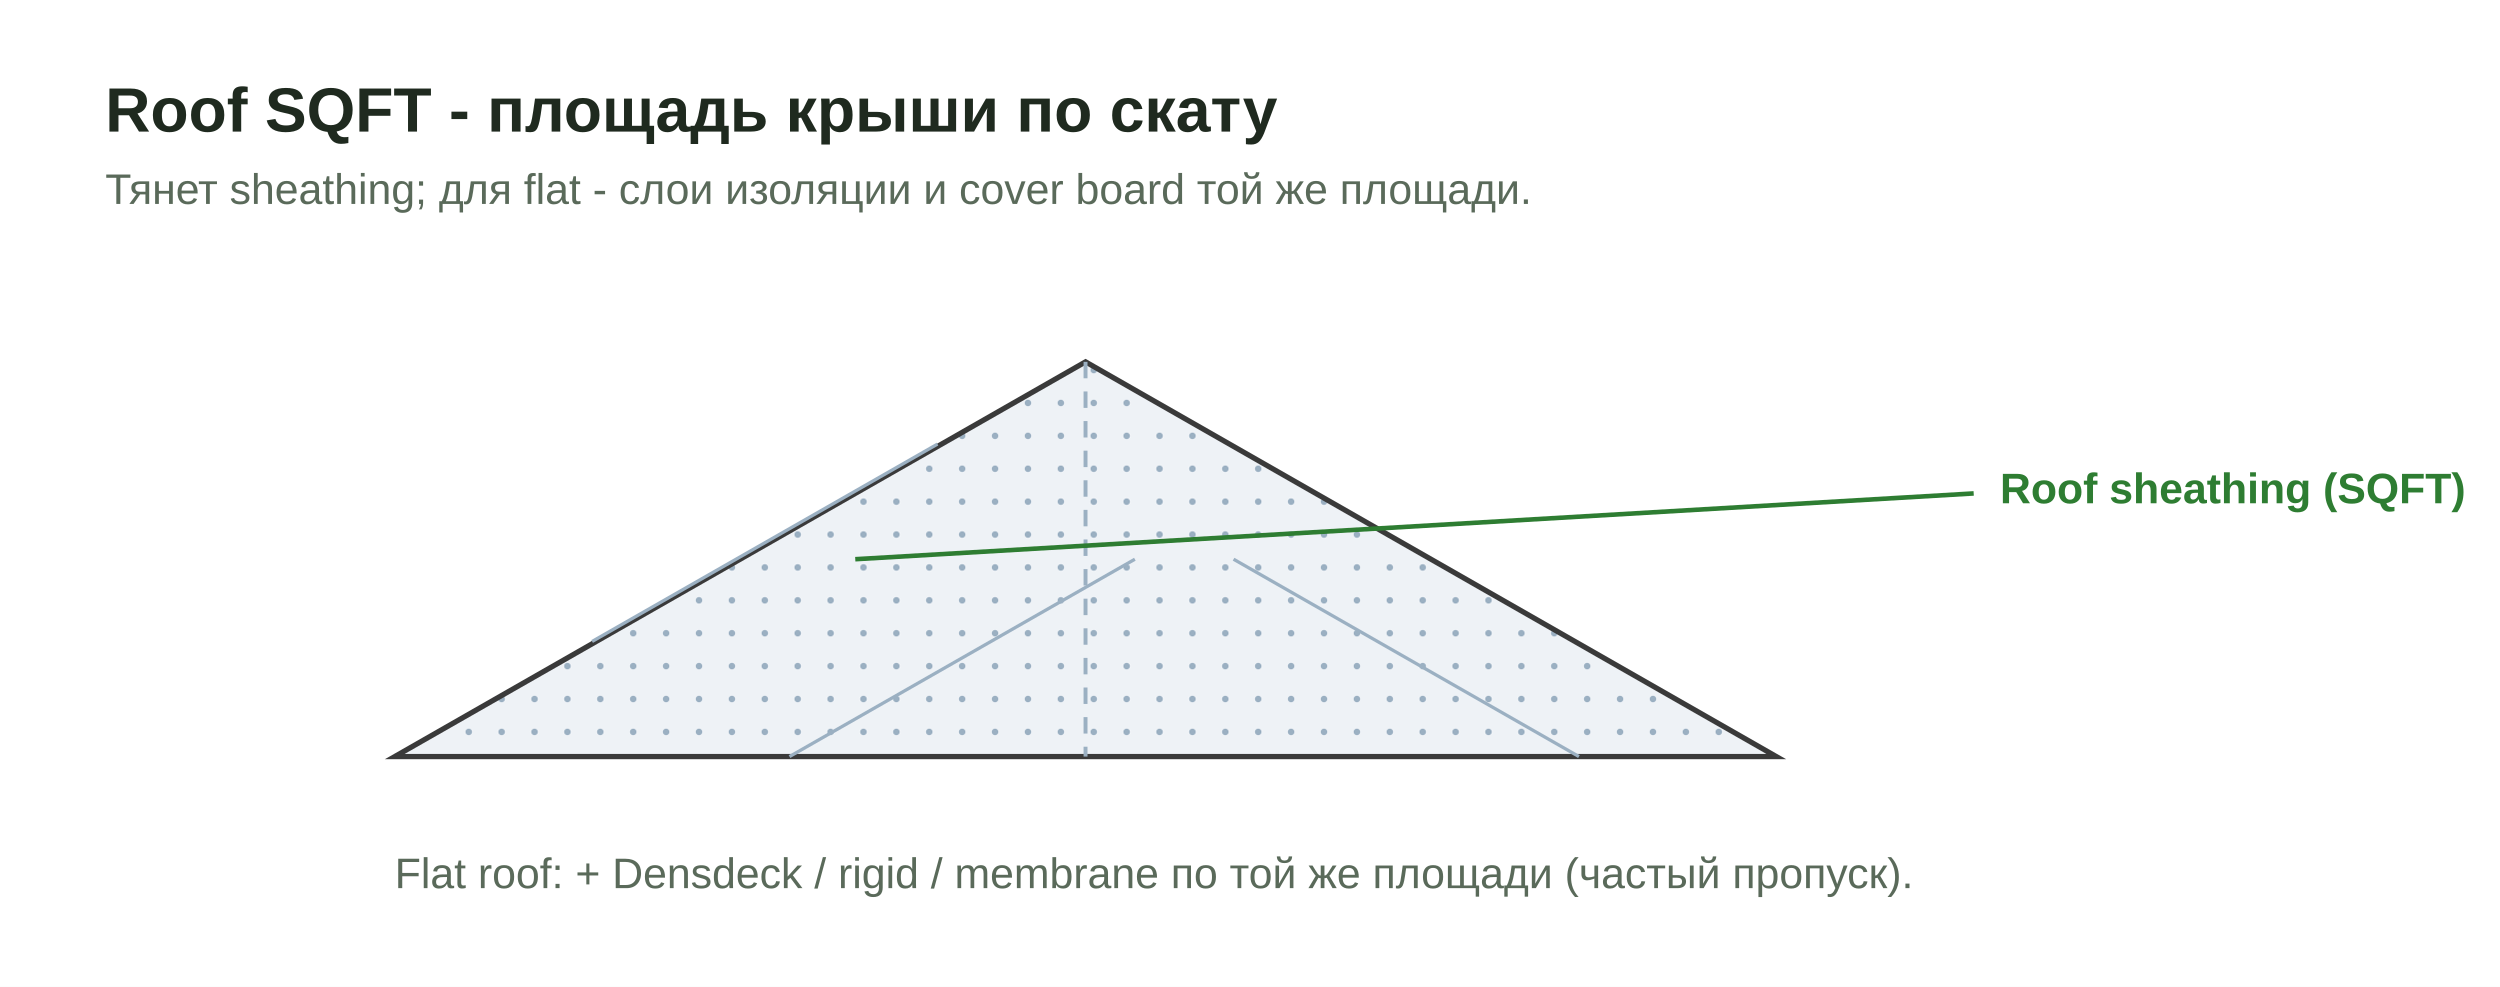
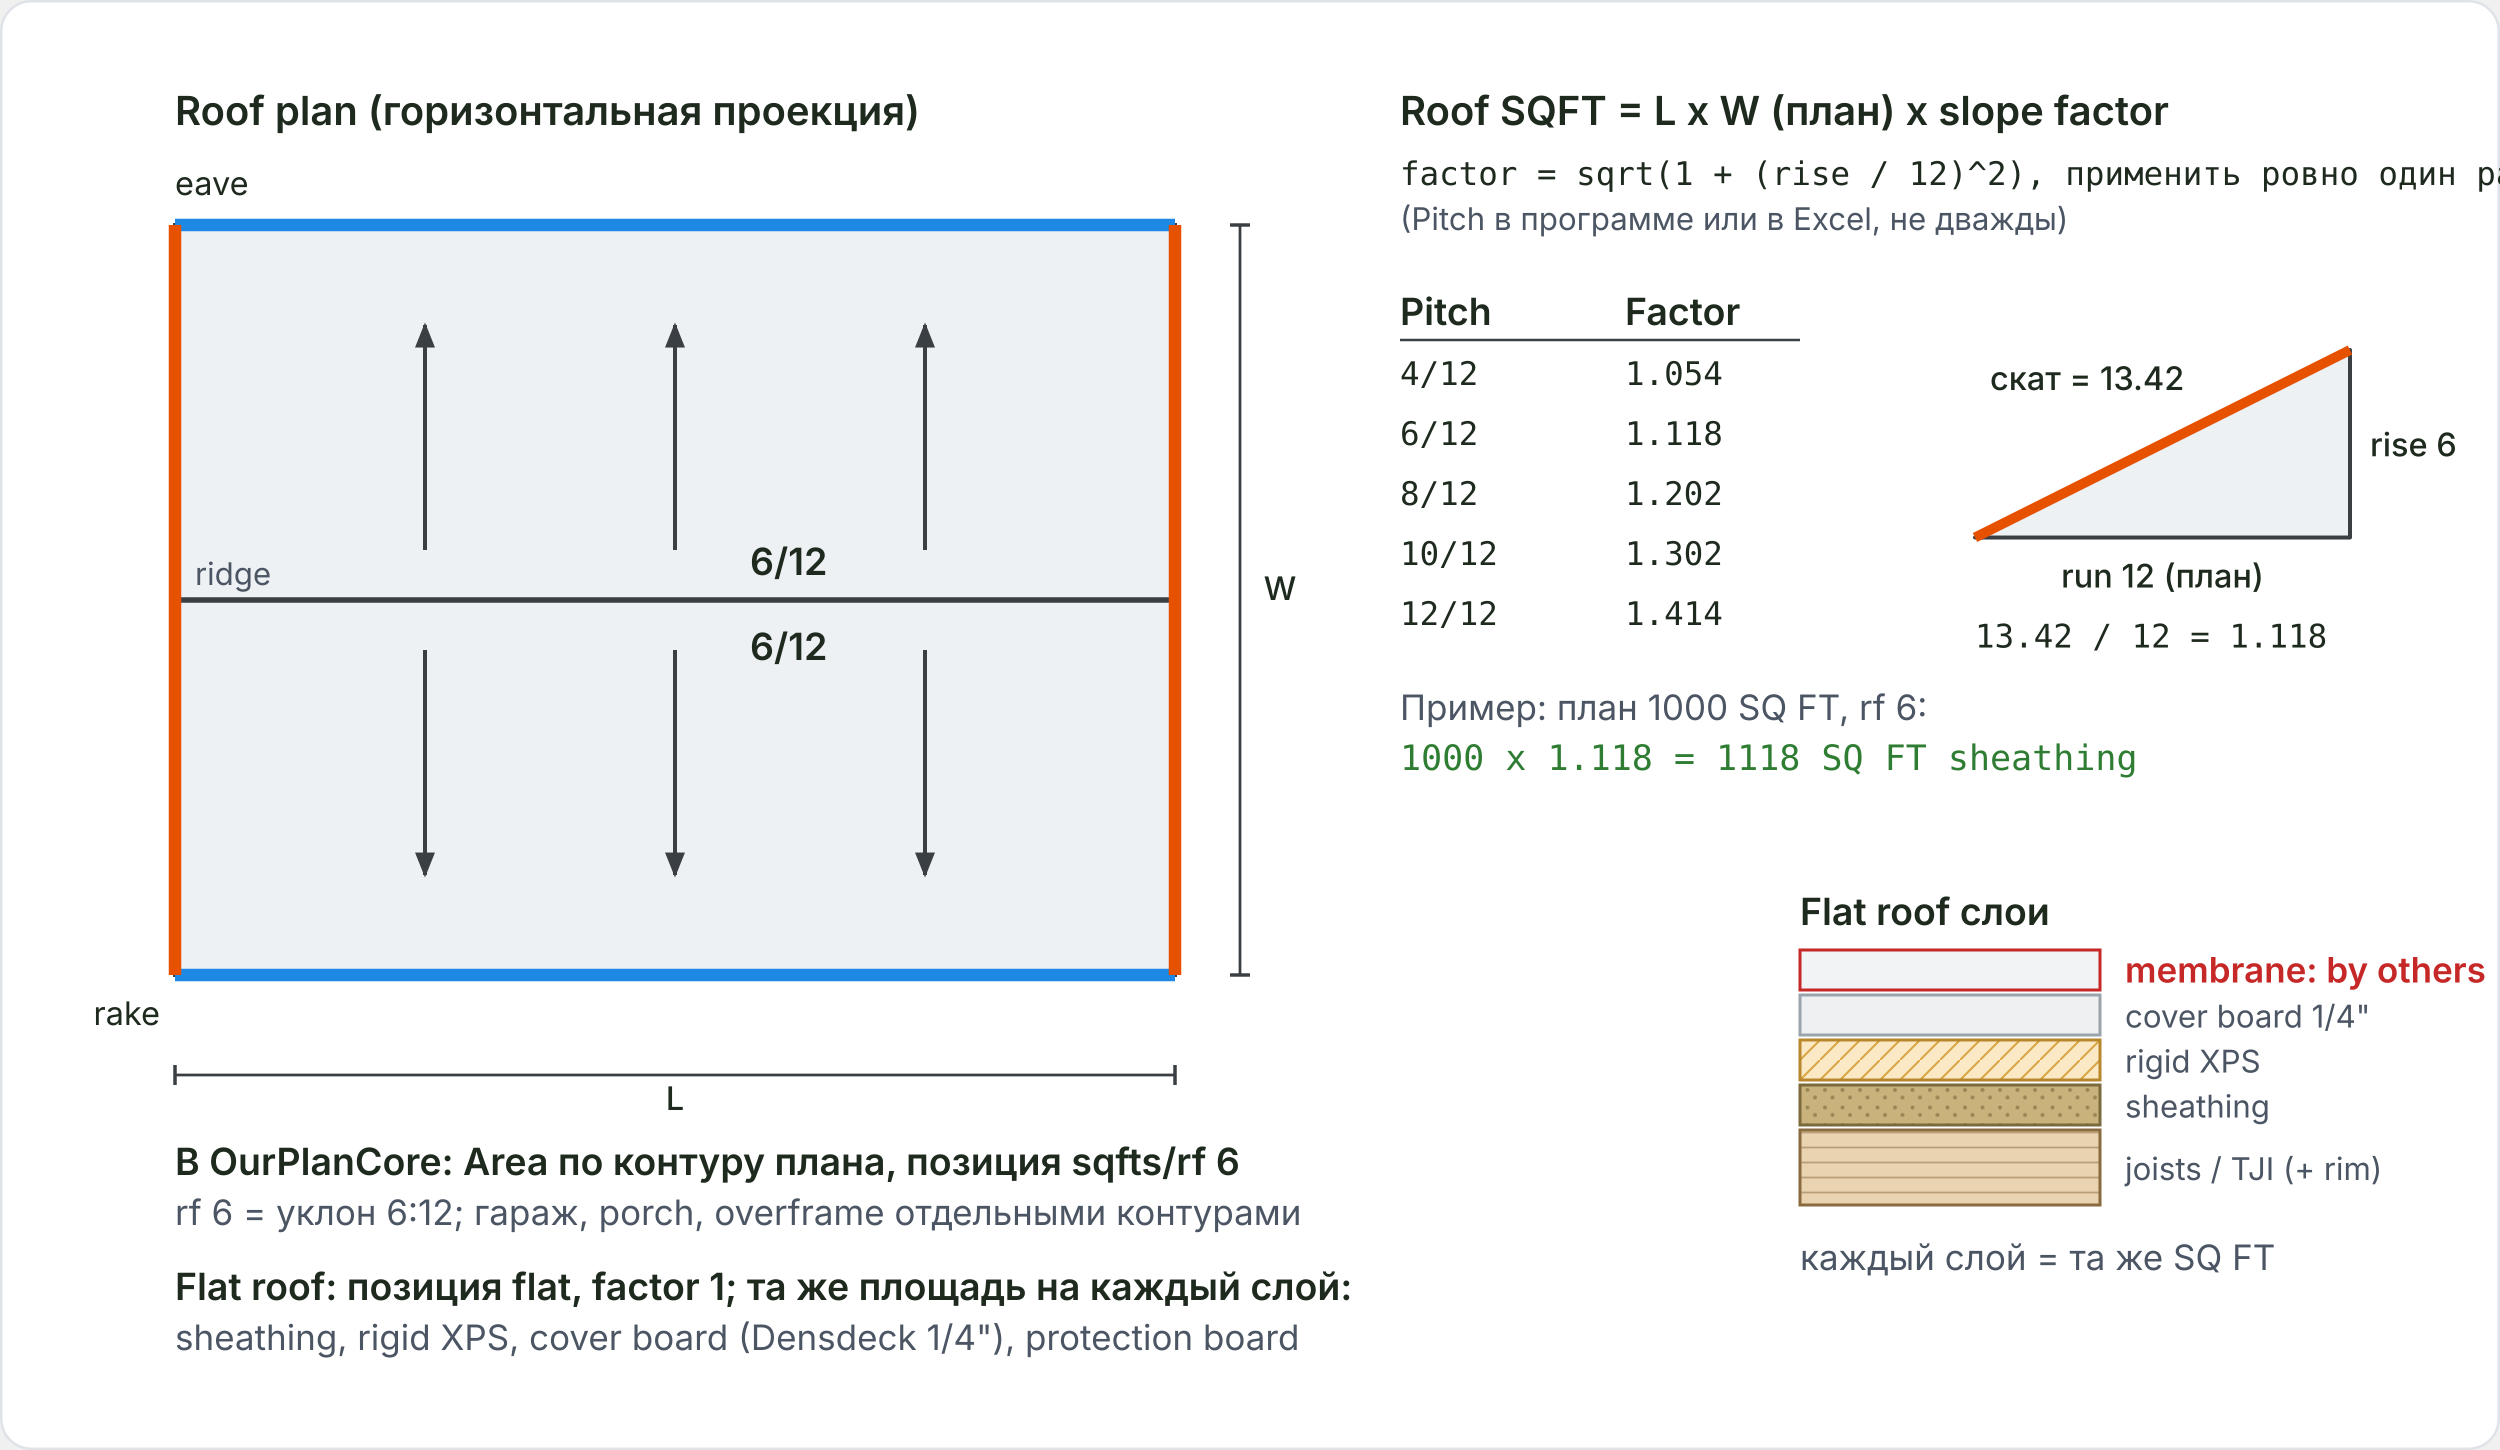
- <svg xmlns="http://www.w3.org/2000/svg" viewBox="0 0 760 300" role="img" aria-labelledby="t">
+ <svg xmlns="http://www.w3.org/2000/svg" viewBox="0 0 1000 580" role="img" aria-labelledby="t d">
  <defs>
-     <pattern id="o" width="10" height="10" patternUnits="userSpaceOnUse">
-       <rect width="10" height="10" fill="#eef2f6" />
-       <circle cx="2.5" cy="2.5" r="1" fill="#9bb0c2" />
+     <marker id="arr" markerWidth="10" markerHeight="10" refX="9" refY="5" orient="auto" markerUnits="userSpaceOnUse">
+       <path d="M0,1 L0,9 L10,5 z" fill="#2e7d32" />
+     </marker>
+     <marker id="arrInk" markerWidth="10" markerHeight="10" refX="9" refY="5" orient="auto" markerUnits="userSpaceOnUse">
+       <path d="M0,1 L0,9 L10,5 z" fill="#3a3f44" />
+     </marker>
+     <marker id="arrRed" markerWidth="10" markerHeight="10" refX="9" refY="5" orient="auto" markerUnits="userSpaceOnUse">
+       <path d="M0,1 L0,9 L10,5 z" fill="#c62828" />
+     </marker>
+     <marker id="dot" markerWidth="8" markerHeight="8" refX="4" refY="4" markerUnits="userSpaceOnUse">
+       <circle cx="4" cy="4" r="3" fill="#2e7d32" />
+     </marker>
+     <marker id="tick" markerWidth="8" markerHeight="8" refX="4" refY="4" orient="auto" markerUnits="userSpaceOnUse">
+       <path d="M4,0 L4,8" stroke="#3a3f44" stroke-width="1.4" />
+     </marker>
+     <pattern id="wood" width="12" height="12" patternUnits="userSpaceOnUse" patternTransform="rotate(45)">
+       <rect width="12" height="12" fill="#e9d3b0" />
+       <line x1="0" y1="0" x2="0" y2="12" stroke="#8a6a3f" stroke-width="0.9" opacity="0.55" />
    </pattern>
-     <style>.t{font:700 19px "Segoe UI",Arial,sans-serif;fill:#1f2a1f}.s{font:400 13px "Segoe UI",Arial,sans-serif;fill:#5a6a5a}.l{font:600 13px "Segoe UI",Arial,sans-serif;fill:#2e7d32}</style>
+     <pattern id="pt" width="12" height="12" patternUnits="userSpaceOnUse" patternTransform="rotate(45)">
+       <rect width="12" height="12" fill="#cfa26a" />
+       <line x1="0" y1="0" x2="0" y2="12" stroke="#6c4b2a" stroke-width="1" opacity="0.6" />
+     </pattern>
+     <pattern id="conc" width="10" height="10" patternUnits="userSpaceOnUse">
+       <rect width="10" height="10" fill="#cfd4d8" />
+       <circle cx="2.5" cy="2.5" r="1" fill="#6b7378" opacity="0.7" />
+       <circle cx="7" cy="6.5" r="1" fill="#6b7378" opacity="0.7" />
+     </pattern>
+     <pattern id="sheath" width="7" height="7" patternUnits="userSpaceOnUse">
+       <rect width="7" height="7" fill="#c9b27c" />
+       <circle cx="2" cy="2" r="0.8" fill="#7a6a3c" opacity="0.6" />
+       <circle cx="5" cy="5" r="0.8" fill="#7a6a3c" opacity="0.6" />
+     </pattern>
+     <pattern id="batt" width="20" height="16" patternUnits="userSpaceOnUse">
+       <rect width="20" height="16" fill="#fdf6e3" />
+       <path d="M0,8 Q5,0 10,8 T20,8" fill="none" stroke="#caa64a" stroke-width="1.2" />
+     </pattern>
+     <pattern id="rigid" width="8" height="8" patternUnits="userSpaceOnUse">
+       <rect width="8" height="8" fill="#fbe9c6" />
+       <path d="M0,8 L8,0" stroke="#d9a441" stroke-width="0.8" />
+     </pattern>
+     <pattern id="cmu" width="40" height="20" patternUnits="userSpaceOnUse">
+       <rect width="40" height="20" fill="#cfd4d8" />
+       <path d="M0,10 H40 M20,0 V10 M0,10 V20 M40,10 V20" stroke="#6b7378" stroke-width="1" fill="none" />
+     </pattern>
+     <pattern id="gyp" width="6" height="6" patternUnits="userSpaceOnUse">
+       <rect width="6" height="6" fill="#eef0f2" />
+     </pattern>
+     <pattern id="endgrain" width="6" height="6" patternUnits="userSpaceOnUse">
+       <rect width="6" height="6" fill="#e9d3b0" />
+       <path d="M0,3 H6" stroke="#8a6a3f" stroke-width="0.7" opacity="0.5" />
+     </pattern>
+     <pattern id="hatchRed" width="8" height="8" patternUnits="userSpaceOnUse" patternTransform="rotate(45)">
+       <rect width="8" height="8" fill="#fff" />
+       <line x1="0" y1="0" x2="0" y2="8" stroke="#c62828" stroke-width="1.2" opacity="0.6" />
+     </pattern>
+     <pattern id="hatchGrey" width="8" height="8" patternUnits="userSpaceOnUse" patternTransform="rotate(45)">
+       <rect width="8" height="8" fill="#f3f4f6" />
+       <line x1="0" y1="0" x2="0" y2="8" stroke="#9aa4ad" stroke-width="1" opacity="0.8" />
+     </pattern>
+     <style>
+       .ln{fill:none;stroke:#3a3f44;stroke-width:1.6;stroke-linejoin:round}
+       .thin{fill:none;stroke:#3a3f44;stroke-width:1.1}
+       .lab{font:600 16px Inter, "Segoe UI", Arial, sans-serif;fill:#1f2a1f}
+       .lab2{font:600 15px Inter, "Segoe UI", Arial, sans-serif;fill:#1f2a1f}
+       .note{font:400 14px Inter, "Segoe UI", Arial, sans-serif;fill:#4b5563}
+       .small{font:400 12.5px Inter, "Segoe UI", Arial, sans-serif;fill:#4b5563}
+       .mono{font:500 14px "JetBrains Mono", Consolas, monospace;fill:#2e7d32}
+       .mono2{font:500 13px "JetBrains Mono", Consolas, monospace;fill:#1f2a1f}
+       .side{font:700 13px Inter, "Segoe UI", Arial, sans-serif;fill:#8a98a5;letter-spacing:1px}
+       .lead{stroke:#2e7d32;stroke-width:1.5;fill:none;marker-end:url(#arr)}
+       .leadInk{stroke:#3a3f44;stroke-width:1.3;fill:none;marker-end:url(#arrInk)}
+       .leadRed{stroke:#c62828;stroke-width:1.5;fill:none;marker-end:url(#arrRed)}
+       .dim{stroke:#3a3f44;stroke-width:1.1;fill:none;marker-start:url(#tick);marker-end:url(#tick)}
+       .dimt{font:500 13px Inter, "Segoe UI", Arial, sans-serif;fill:#1f2a1f}
+       .numc{fill:#2e7d32;stroke:#fff;stroke-width:1.5}
+       .numt{font:700 13px Inter, "Segoe UI", Arial, sans-serif;fill:#fff;text-anchor:middle}
+       .h{font:700 15px Inter, "Segoe UI", Arial, sans-serif;fill:#1f2a1f}
+       .red{font:600 14px Inter, "Segoe UI", Arial, sans-serif;fill:#c62828}
+       .green{font:600 14px Inter, "Segoe UI", Arial, sans-serif;fill:#2e7d32}
+       .cap{font:400 13px Inter, "Segoe UI", Arial, sans-serif;fill:#1f2a1f}
+     </style>
  </defs>
-   <rect width="760" height="300" fill="#fff" />
-   <text class="t" x="32" y="40">Roof SQFT - площадь крыши по скату</text>
-   <text class="s" x="32" y="62">Тянет sheathing; для flat - слои изоляции и cover board той же площади.</text>
-   <polygon points="120,230 330,110 540,230" fill="url(#o)" stroke="#3a3a3a" stroke-width="1.6" />
-   <line x1="330" y1="110" x2="330" y2="230" stroke="#9bb0c2" stroke-width="1.2" stroke-dasharray="5 4" />
-   <g stroke="#9bb0c2" stroke-width="1">
-     <line x1="180" y1="195" x2="285" y2="135" />
-     <line x1="240" y1="230" x2="345" y2="170" />
-     <line x1="375" y1="170" x2="480" y2="230" />
-   </g>
-   <line x1="260" y1="170" x2="600" y2="150" stroke="#2e7d32" stroke-width="1.4" />
-   <text class="l" x="608" y="153">Roof sheathing (SQFT)</text>
-   <text class="s" x="120" y="270">Flat roof: + Densdeck / rigid / membrane по той же площади (частый пропуск).</text>
+   <rect x="0.5" y="0.5" width="999" height="579" rx="12" fill="#ffffff" stroke="#dfe3e8" />
+   <text class="lab" x="70" y="50">Roof plan (горизонтальная проекция)</text>
+   <rect x="70" y="90" width="400" height="300" fill="#eef1f4" stroke="#3a3f44" stroke-width="1.6" />
+   <line x1="70" y1="240.0" x2="470" y2="240.0" stroke="#3a3f44" stroke-width="2.2" />
+   <line x1="170" y1="220.0" x2="170" y2="130" stroke="#3a3f44" stroke-width="1.6" marker-end="url(#arrInk)" />
+   <line x1="170" y1="260.0" x2="170" y2="350" stroke="#3a3f44" stroke-width="1.6" marker-end="url(#arrInk)" />
+   <line x1="270" y1="220.0" x2="270" y2="130" stroke="#3a3f44" stroke-width="1.6" marker-end="url(#arrInk)" />
+   <line x1="270" y1="260.0" x2="270" y2="350" stroke="#3a3f44" stroke-width="1.6" marker-end="url(#arrInk)" />
+   <line x1="370" y1="220.0" x2="370" y2="130" stroke="#3a3f44" stroke-width="1.6" marker-end="url(#arrInk)" />
+   <line x1="370" y1="260.0" x2="370" y2="350" stroke="#3a3f44" stroke-width="1.6" marker-end="url(#arrInk)" />
+   <text class="lab2" x="300" y="230">6/12</text>
+   <text class="lab2" x="300" y="264">6/12</text>
+   <text class="small" x="78" y="234">ridge</text>
+   <line x1="70" y1="90" x2="470" y2="90" stroke="#1e88e5" stroke-width="5" />
+   <line x1="70" y1="390" x2="470" y2="390" stroke="#1e88e5" stroke-width="5" />
+   <line x1="70" y1="90" x2="70" y2="390" stroke="#e65100" stroke-width="5" />
+   <line x1="470" y1="90" x2="470" y2="390" stroke="#e65100" stroke-width="5" />
+   <text class="cap" x="70" y="78" fill="#1e88e5" font-weight="600">eave</text>
+   <text class="cap" x="64" y="410" text-anchor="end" fill="#e65100" font-weight="600">rake</text>
+   <line class="dim" x1="70" y1="430" x2="470" y2="430" />
+   <text class="dimt" x="270" y="444" text-anchor="middle">L</text>
+   <line class="dim" x1="496" y1="90" x2="496" y2="390" />
+   <text class="dimt" x="512" y="240" text-anchor="middle">W</text>
+   <text class="lab2" x="70" y="470">В OurPlanCore: Area по контуру плана, позиция sqfts/rf 6</text>
+   <text class="note" x="70" y="490">rf 6 = уклон 6:12; гараж, porch, overframe отдельными контурами</text>
+   <text class="lab2" x="70" y="520">Flat roof: позиция flat, factor 1; та же площадь на каждый слой:</text>
+   <text class="note" x="70" y="540">sheathing, rigid XPS, cover board (Densdeck 1/4"), protection board</text>
+   <text class="lab" x="560" y="50">Roof SQFT = L x W (план) x slope factor</text>
+   <text class="mono2" x="560" y="74">factor = sqrt(1 + (rise / 12)^2), применить ровно один раз</text>
+   <text class="small" x="560" y="92">(Pitch в программе или в Excel, не дважды)</text>
+   <text class="lab2" x="560" y="130">Pitch</text>
+   <text class="lab2" x="650" y="130">Factor</text>
+   <text class="mono2" x="560" y="154">4/12</text>
+   <text class="mono2" x="650" y="154">1.054</text>
+   <text class="mono2" x="560" y="178">6/12</text>
+   <text class="mono2" x="650" y="178">1.118</text>
+   <text class="mono2" x="560" y="202">8/12</text>
+   <text class="mono2" x="650" y="202">1.202</text>
+   <text class="mono2" x="560" y="226">10/12</text>
+   <text class="mono2" x="650" y="226">1.302</text>
+   <text class="mono2" x="560" y="250">12/12</text>
+   <text class="mono2" x="650" y="250">1.414</text>
+   <line x1="560" y1="136" x2="720" y2="136" stroke="#3a3f44" stroke-width="1" />
+   <text class="note" x="560" y="288">Пример: план 1000 SQ FT, rf 6:</text>
+   <text class="mono" x="560" y="308">1000 x 1.118 = 1118 SQ FT sheathing</text>
+   <polygon points="790.0,215.0 940.0,215.0 940.0,140.0" fill="#eef1f4" stroke="#3a3f44" stroke-width="1.6" stroke-linejoin="round" />
+   <line x1="790" y1="215" x2="940" y2="140" stroke="#e65100" stroke-width="4" />
+   <text class="dimt" x="865" y="235" text-anchor="middle">run 12 (план)</text>
+   <text class="dimt" x="948" y="182.5">rise 6</text>
+   <text class="dimt" x="796" y="156">скат = 13.42</text>
+   <text class="mono2" x="790" y="259">13.42 / 12 = 1.118</text>
+   <text class="lab2" x="720" y="370">Flat roof слои</text>
+   <rect x="720" y="380" width="120" height="16" fill="#f1f3f5" stroke="#c62828" stroke-width="1.2" />
+   <text class="red" x="850" y="393">membrane: by others</text>
+   <rect x="720" y="398" width="120" height="16" fill="#eef0f2" stroke="#9aa4ad" stroke-width="1.2" />
+   <text class="small" x="850" y="411">cover board 1/4"</text>
+   <rect x="720" y="416" width="120" height="16" fill="url(#rigid)" stroke="#b8862b" stroke-width="1.2" />
+   <text class="small" x="850" y="429">rigid XPS</text>
+   <rect x="720" y="434" width="120" height="16" fill="url(#sheath)" stroke="#7a6a3c" stroke-width="1.2" />
+   <text class="small" x="850" y="447">sheathing</text>
+   <rect x="720" y="452" width="120" height="30" fill="url(#endgrain)" stroke="#8a6a3f" stroke-width="1.2" />
+   <text class="small" x="850" y="472">joists / TJI (+ rim)</text>
+   <text class="note" x="720" y="508">каждый слой = та же SQ FT</text>
</svg>
